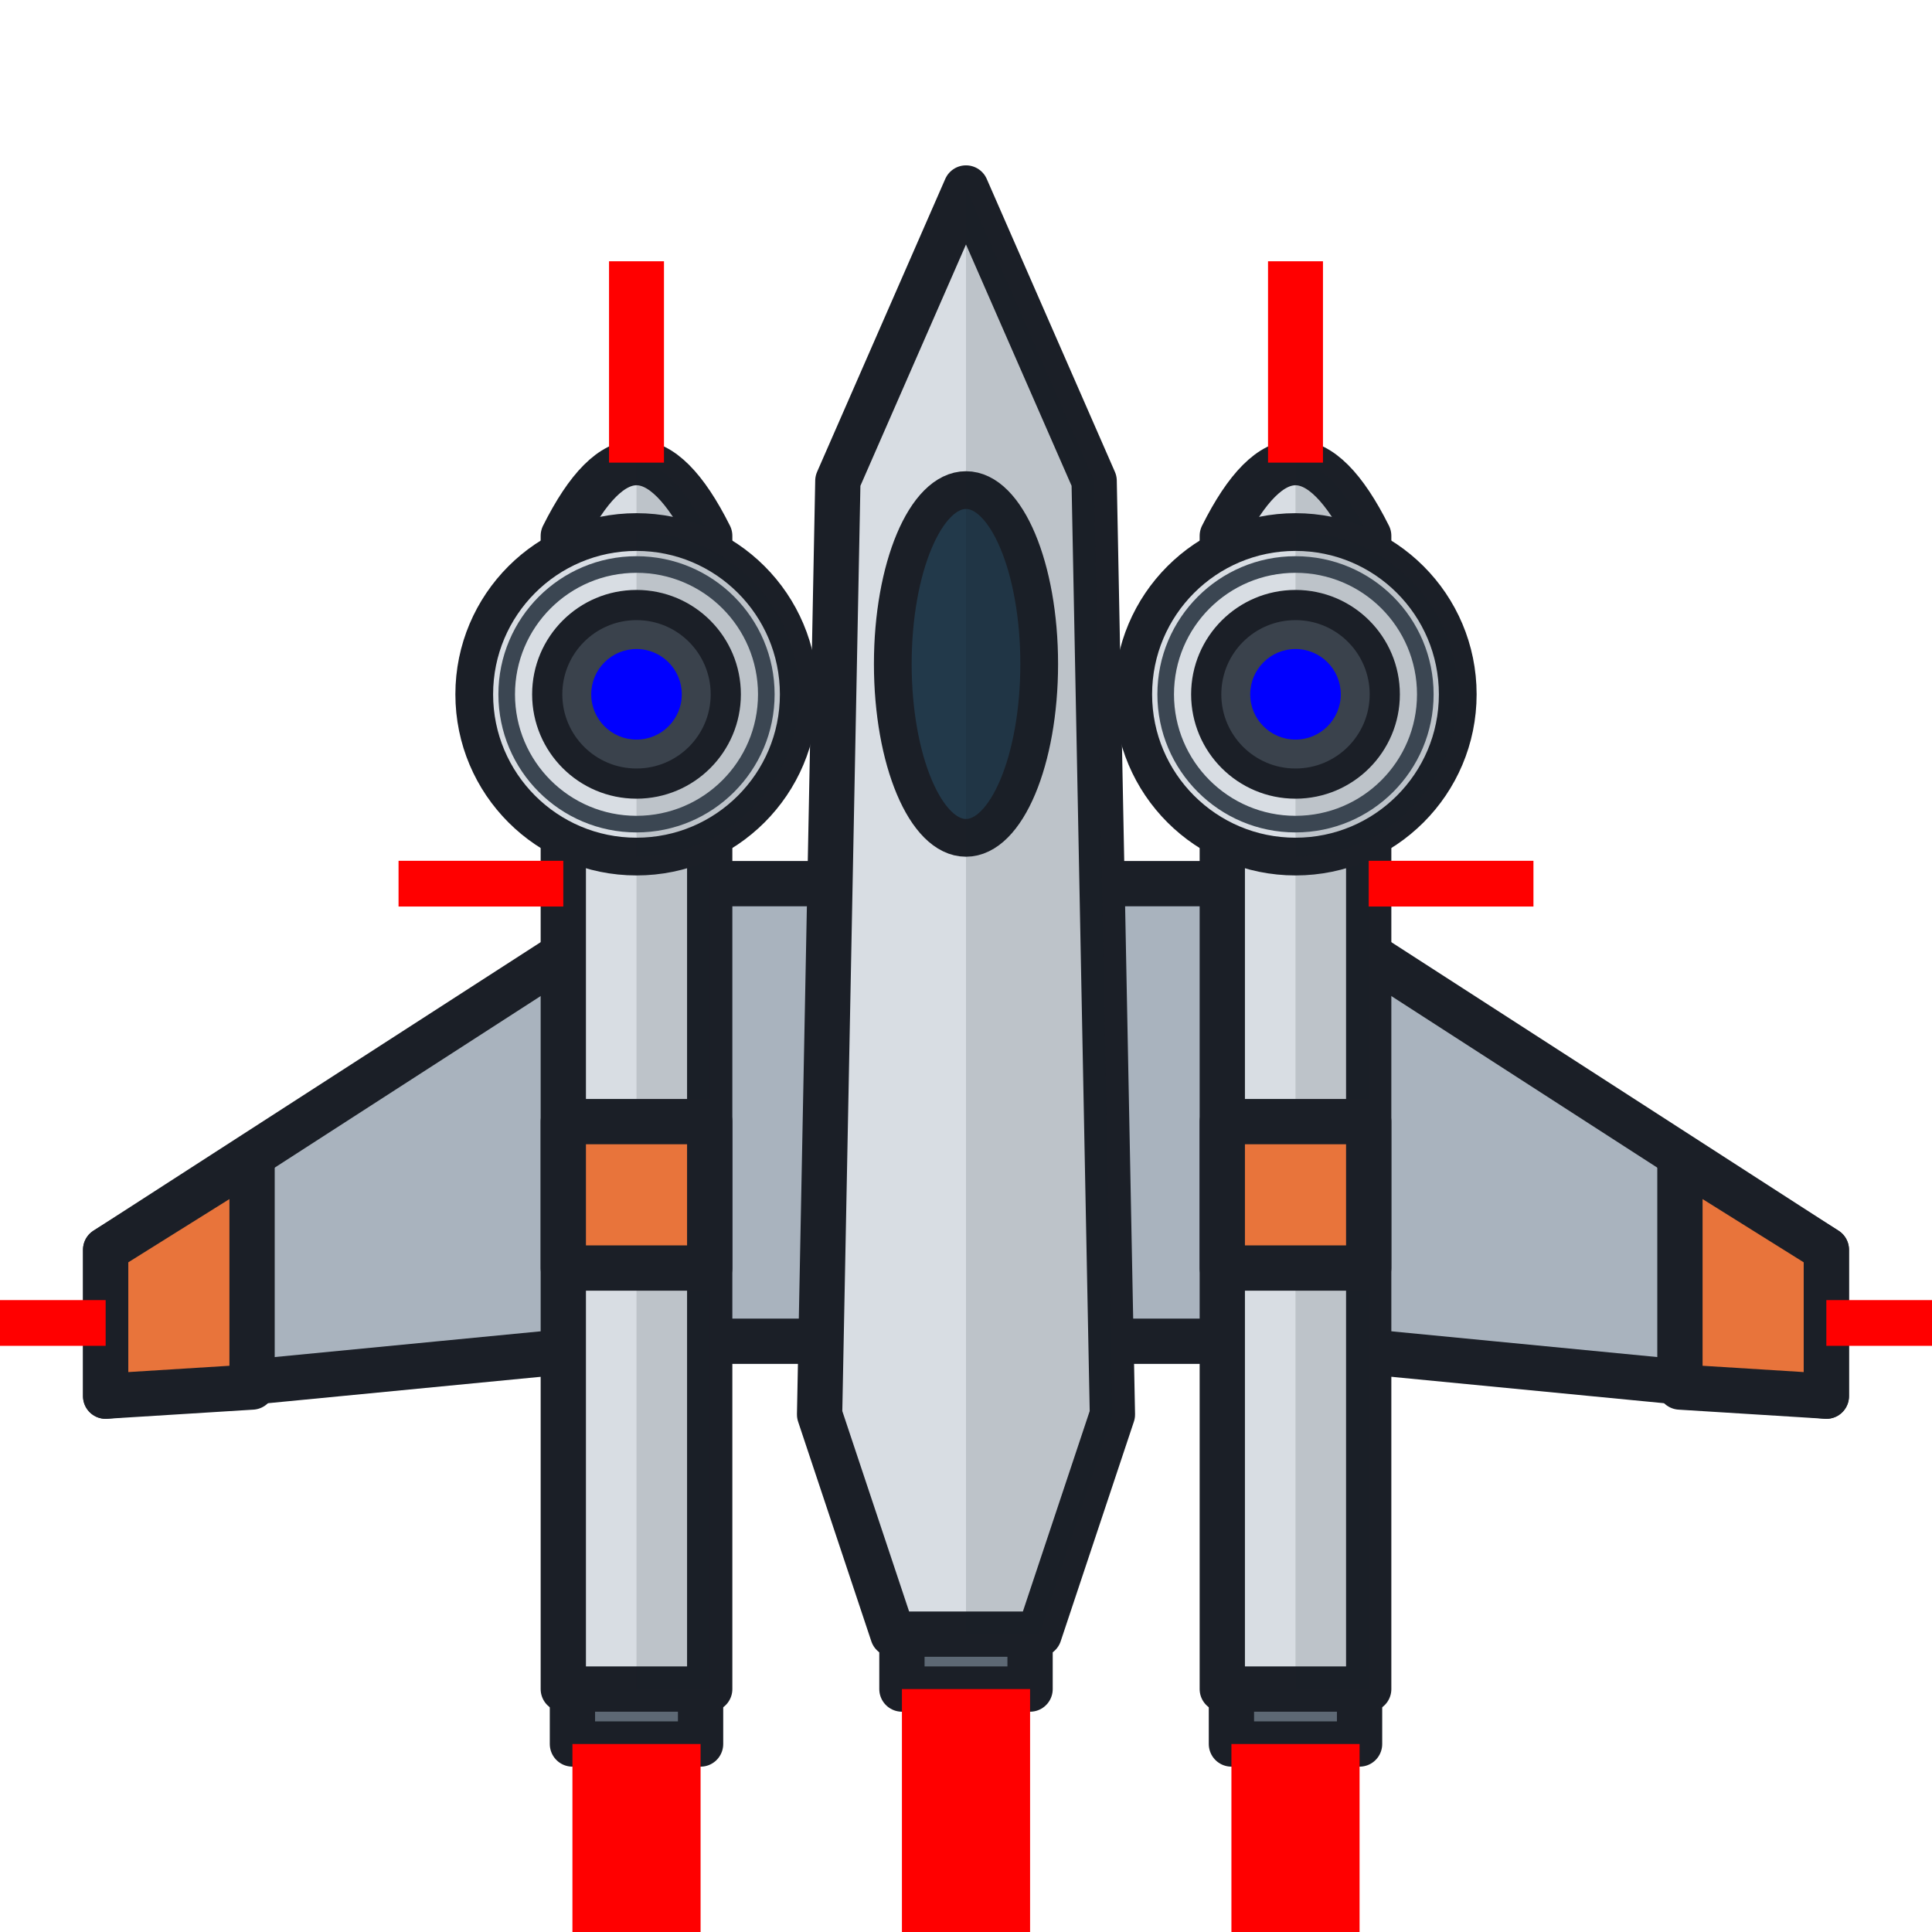
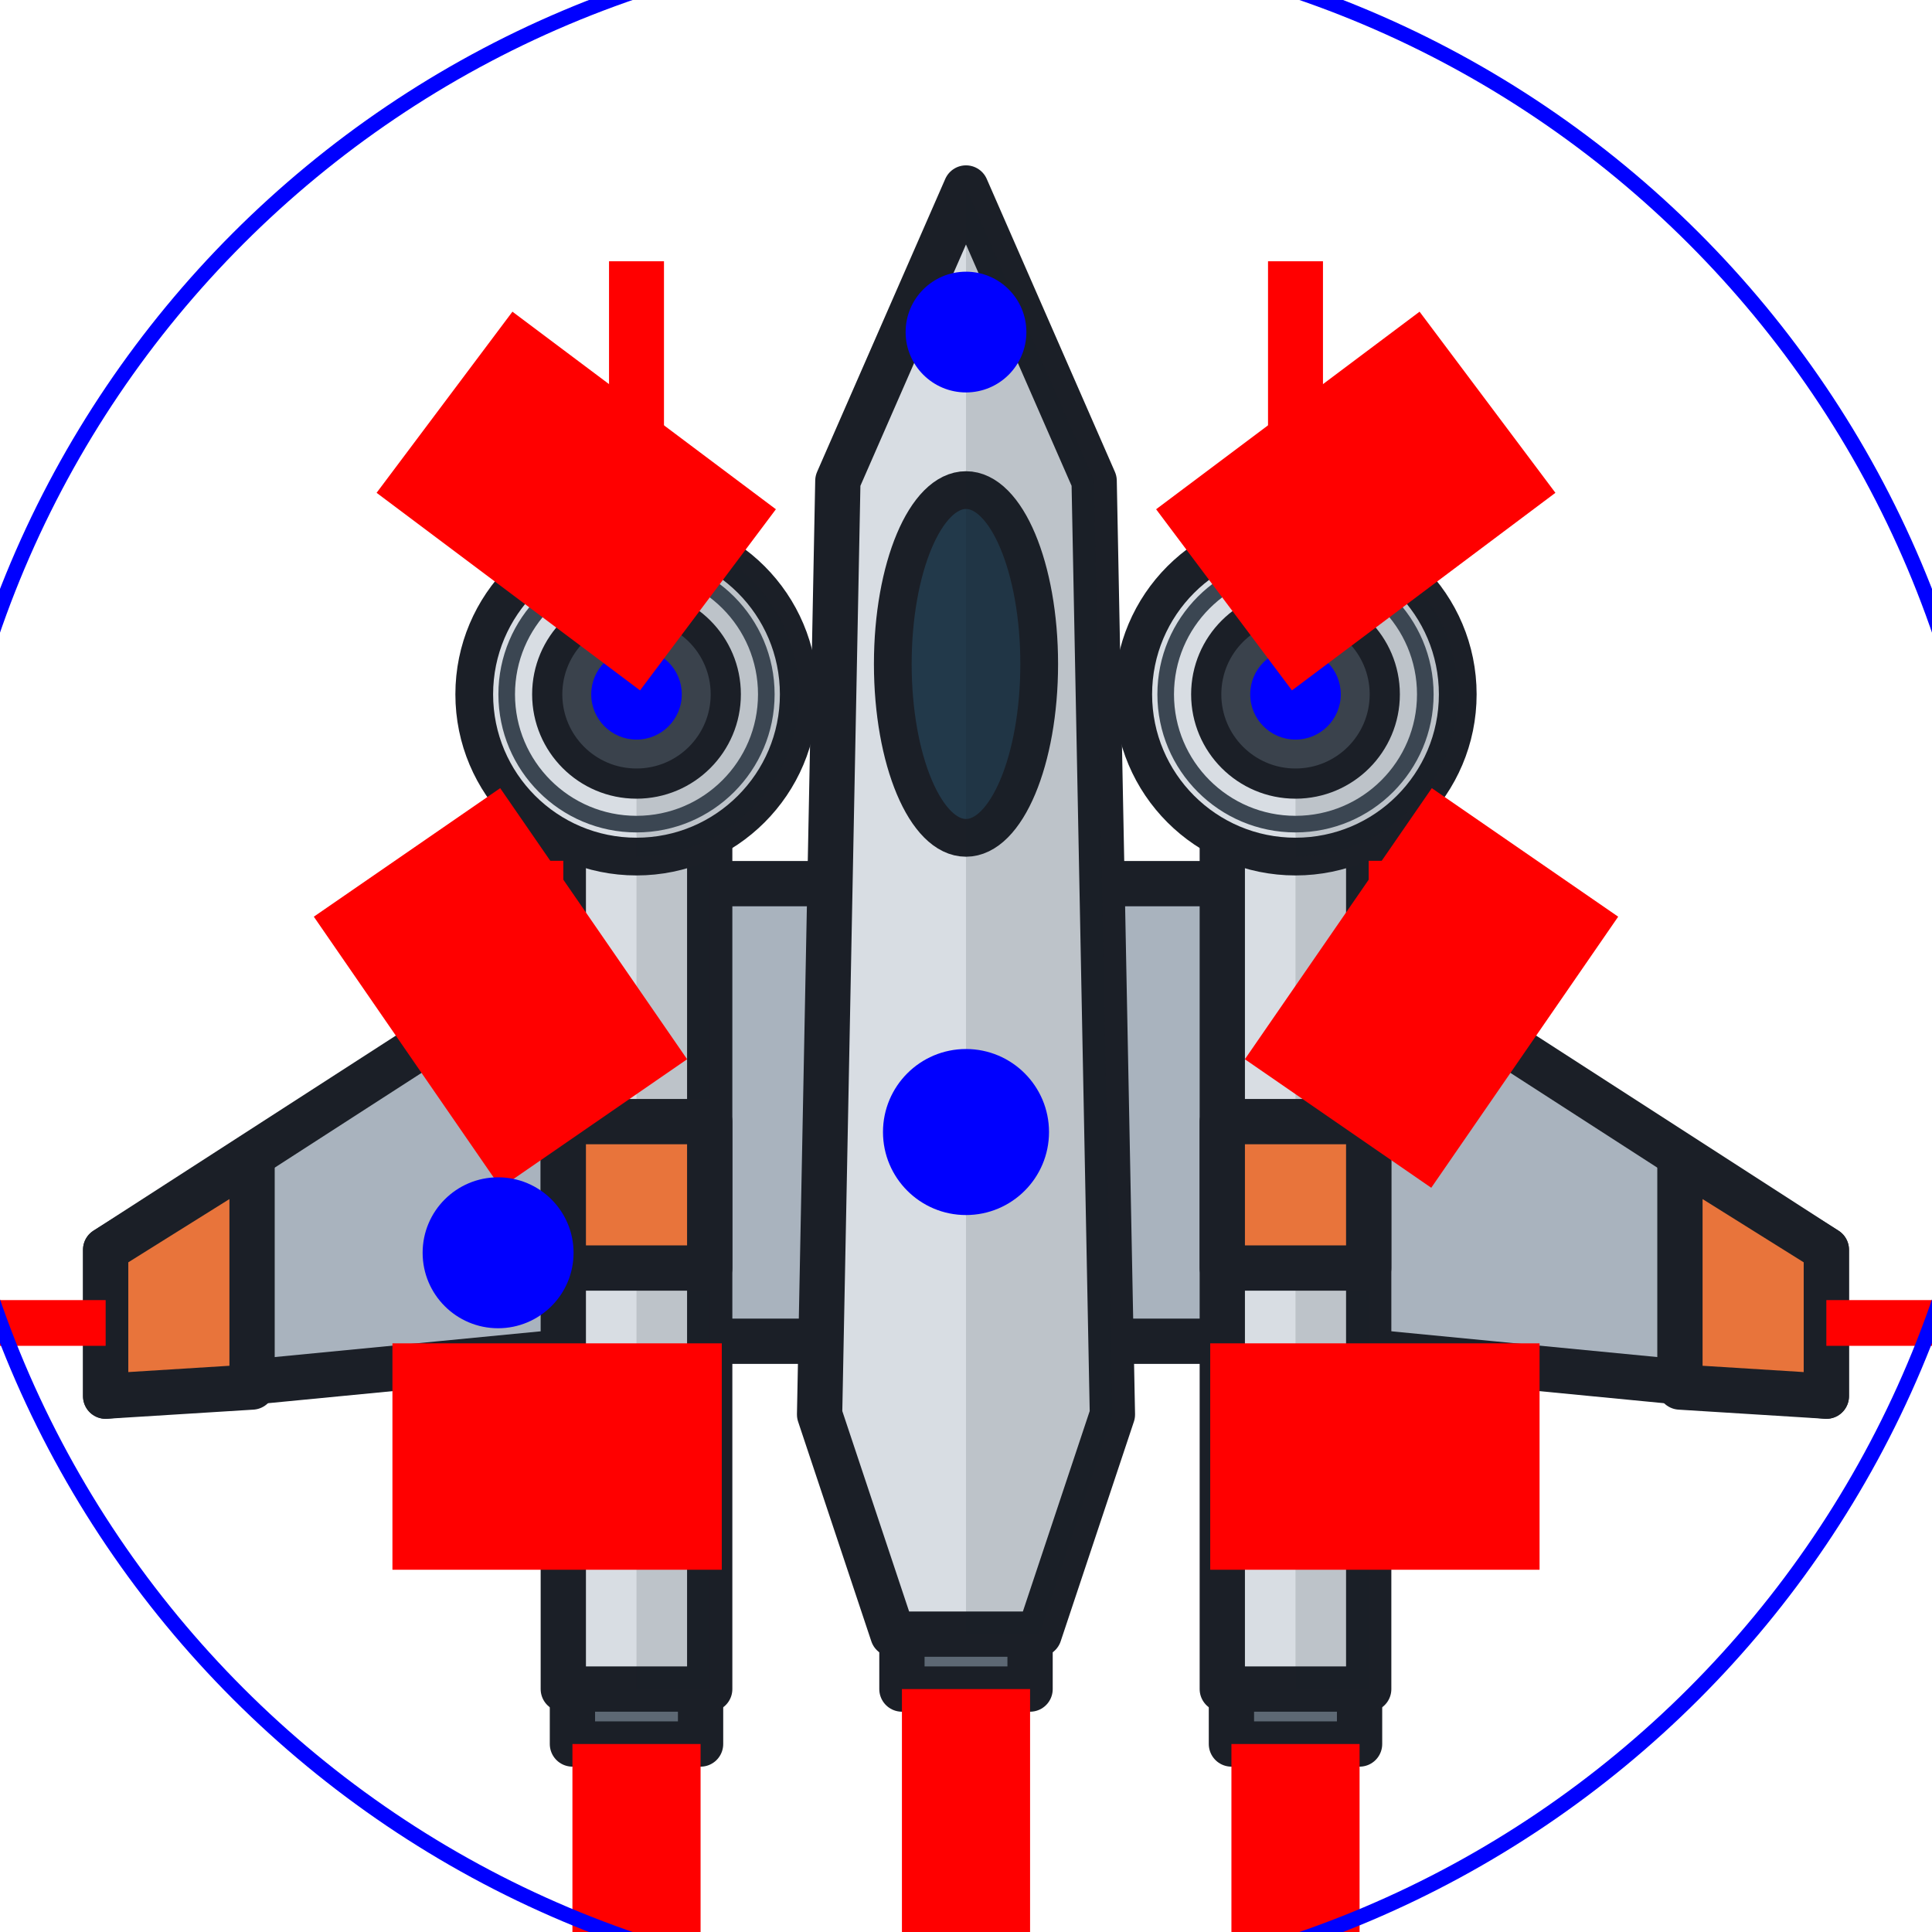
<svg xmlns="http://www.w3.org/2000/svg" viewBox="0 0 256 256">
  <g id="hull" stroke="#1b1f27" stroke-width="6" stroke-linejoin="round" stroke-linecap="round">
    <path d="M14 165.6 L89.19 117.09 L166.81 117.09 L242 165.6 L242 185 L166.81 177.72 L89.19 177.72 L14 185 Z" fill="#a9b3be" />
    <rect x="75.85" y="214.11" width="16.98" height="16.98" fill="#5d6874" />
    <rect x="163.17" y="214.11" width="16.98" height="16.98" fill="#5d6874" />
    <rect x="119.51" y="206.83" width="16.98" height="16.98" fill="#5d6874" />
    <path d="M74.64 71 Q84.34 51.6 94.04 71 L94.04 223.81 L74.64 223.81 Z" fill="#d8dde3" />
    <path d="M161.96 71 Q171.66 51.6 181.36 71 L181.36 223.81 L161.96 223.81 Z" fill="#d8dde3" />
    <path d="M128 24.91 L144.98 63.72 L147.4 187.43 L137.7 216.53 L118.3 216.53 L108.6 187.43 L111.02 63.72 Z" fill="#d8dde3" />
    <ellipse cx="128" cy="87.98" rx="9.7" ry="23.04" fill="#22394a" stroke-width="5" />
    <path d="M84.34 61.3 Q89.19 61.3 94.04 71 L94.04 223.81 L84.34 223.81 Z" stroke="none" fill="#1b1f27" fill-opacity="0.14" />
    <path d="M171.66 61.3 Q176.51 61.3 181.36 71 L181.36 223.81 L171.66 223.81 Z" stroke="none" fill="#1b1f27" fill-opacity="0.14" />
    <path d="M128 24.91 L144.98 63.72 L147.4 187.43 L137.7 216.53 L128 216.53 Z" stroke="none" fill="#1b1f27" fill-opacity="0.14" />
    <circle cx="84.34" cy="92" r="21.5" fill="#d8dde3" stroke-width="5" />
    <path d="M84.34 70.5 A21.5 21.5 0 0 1 84.34 113.5 Z" fill="#1b1f27" fill-opacity="0.14" stroke="none" />
    <circle cx="84.34" cy="92" r="17.2" fill="none" stroke="#3b4652" stroke-width="2.2" />
    <circle cx="84.34" cy="92" r="11.83" fill="#3a424c" stroke-width="4" />
    <circle cx="171.66" cy="92" r="21.5" fill="#d8dde3" stroke-width="5" />
    <path d="M171.66 70.5 A21.5 21.5 0 0 1 171.66 113.5 Z" fill="#1b1f27" fill-opacity="0.14" stroke="none" />
    <circle cx="171.66" cy="92" r="17.2" fill="none" stroke="#3b4652" stroke-width="2.2" />
    <circle cx="171.66" cy="92" r="11.83" fill="#3a424c" stroke-width="4" />
  </g>
  <g id="accent" stroke="#1b1f27" stroke-width="6" stroke-linejoin="round" stroke-linecap="round">
    <path d="M14 165.6 L33.4 153.47 L33.4 183.79 L14 185 Z" fill="#e8743b" />
    <path d="M242 165.6 L222.6 153.47 L222.6 183.79 L242 185 Z" fill="#e8743b" />
    <rect x="74.64" y="148.62" width="19.4" height="19.4" fill="#e8743b" />
    <rect x="161.96" y="148.62" width="19.4" height="19.4" fill="#e8743b" />
  </g>
  <g id="anchors">
    <line id="flame-main-1" x1="84.34" y1="231.09" x2="84.34" y2="269.89" stroke="#ff0000" stroke-width="16.98" />
    <line id="flame-main-2" x1="171.66" y1="231.09" x2="171.66" y2="269.89" stroke="#ff0000" stroke-width="16.98" />
    <line id="flame-main-3" x1="128" y1="223.81" x2="128" y2="257.77" stroke="#ff0000" stroke-width="16.98" />
    <line id="flame-reverse-1" x1="84.34" y1="61.3" x2="84.34" y2="34.62" stroke="#ff0000" stroke-width="7.28" />
    <line id="flame-reverse-2" x1="171.66" y1="61.3" x2="171.66" y2="34.62" stroke="#ff0000" stroke-width="7.28" />
    <line id="flame-side-1" x1="74.64" y1="117.09" x2="52.81" y2="117.09" stroke="#ff0000" stroke-width="6.06" />
    <line id="flame-side-2" x1="181.36" y1="117.09" x2="203.19" y2="117.09" stroke="#ff0000" stroke-width="6.06" />
    <line id="flame-side-3" x1="14" y1="175.3" x2="-7.83" y2="175.3" stroke="#ff0000" stroke-width="6.06" />
    <line id="flame-side-4" x1="242" y1="175.3" x2="263.83" y2="175.3" stroke="#ff0000" stroke-width="6.06" />
    <circle id="turret-medium-1" cx="84.34" cy="92" r="6" fill="#0000ff" />
    <circle id="turret-medium-2" cx="171.66" cy="92" r="6" fill="#0000ff" />
+     <line id="armor-1" x1="78.7" y1="148.87" x2="53.93" y2="112.95" stroke="#ff0000" stroke-width="30" />
+     <line id="armor-2" x1="177.3" y1="148.87" x2="202.07" y2="112.95" stroke="#ff0000" stroke-width="30" />
+     <line id="armor-3" x1="93.81" y1="79.48" x2="58.9" y2="53.3" stroke="#ff0000" stroke-width="30" />
+     <line id="armor-4" x1="162.19" y1="79.48" x2="197.1" y2="53.3" stroke="#ff0000" stroke-width="30" />
+     <line id="armor-5" x1="95.64" y1="193" x2="52" y2="193" stroke="#ff0000" stroke-width="30" />
+     <line id="armor-6" x1="160.36" y1="193" x2="204" y2="193" stroke="#ff0000" stroke-width="30" />
+     <circle id="module-1" cx="66" cy="166" r="10" fill="#0000ff" />
+     <circle id="module-2" cx="128" cy="150" r="11" fill="#0000ff" />
+     <circle id="nose" cx="128" cy="44" r="8" fill="#0000ff" />
+     <circle id="shield" cx="128" cy="128" r="136.37" fill="none" stroke="#0000ff" stroke-width="2" />
  </g>
</svg>
